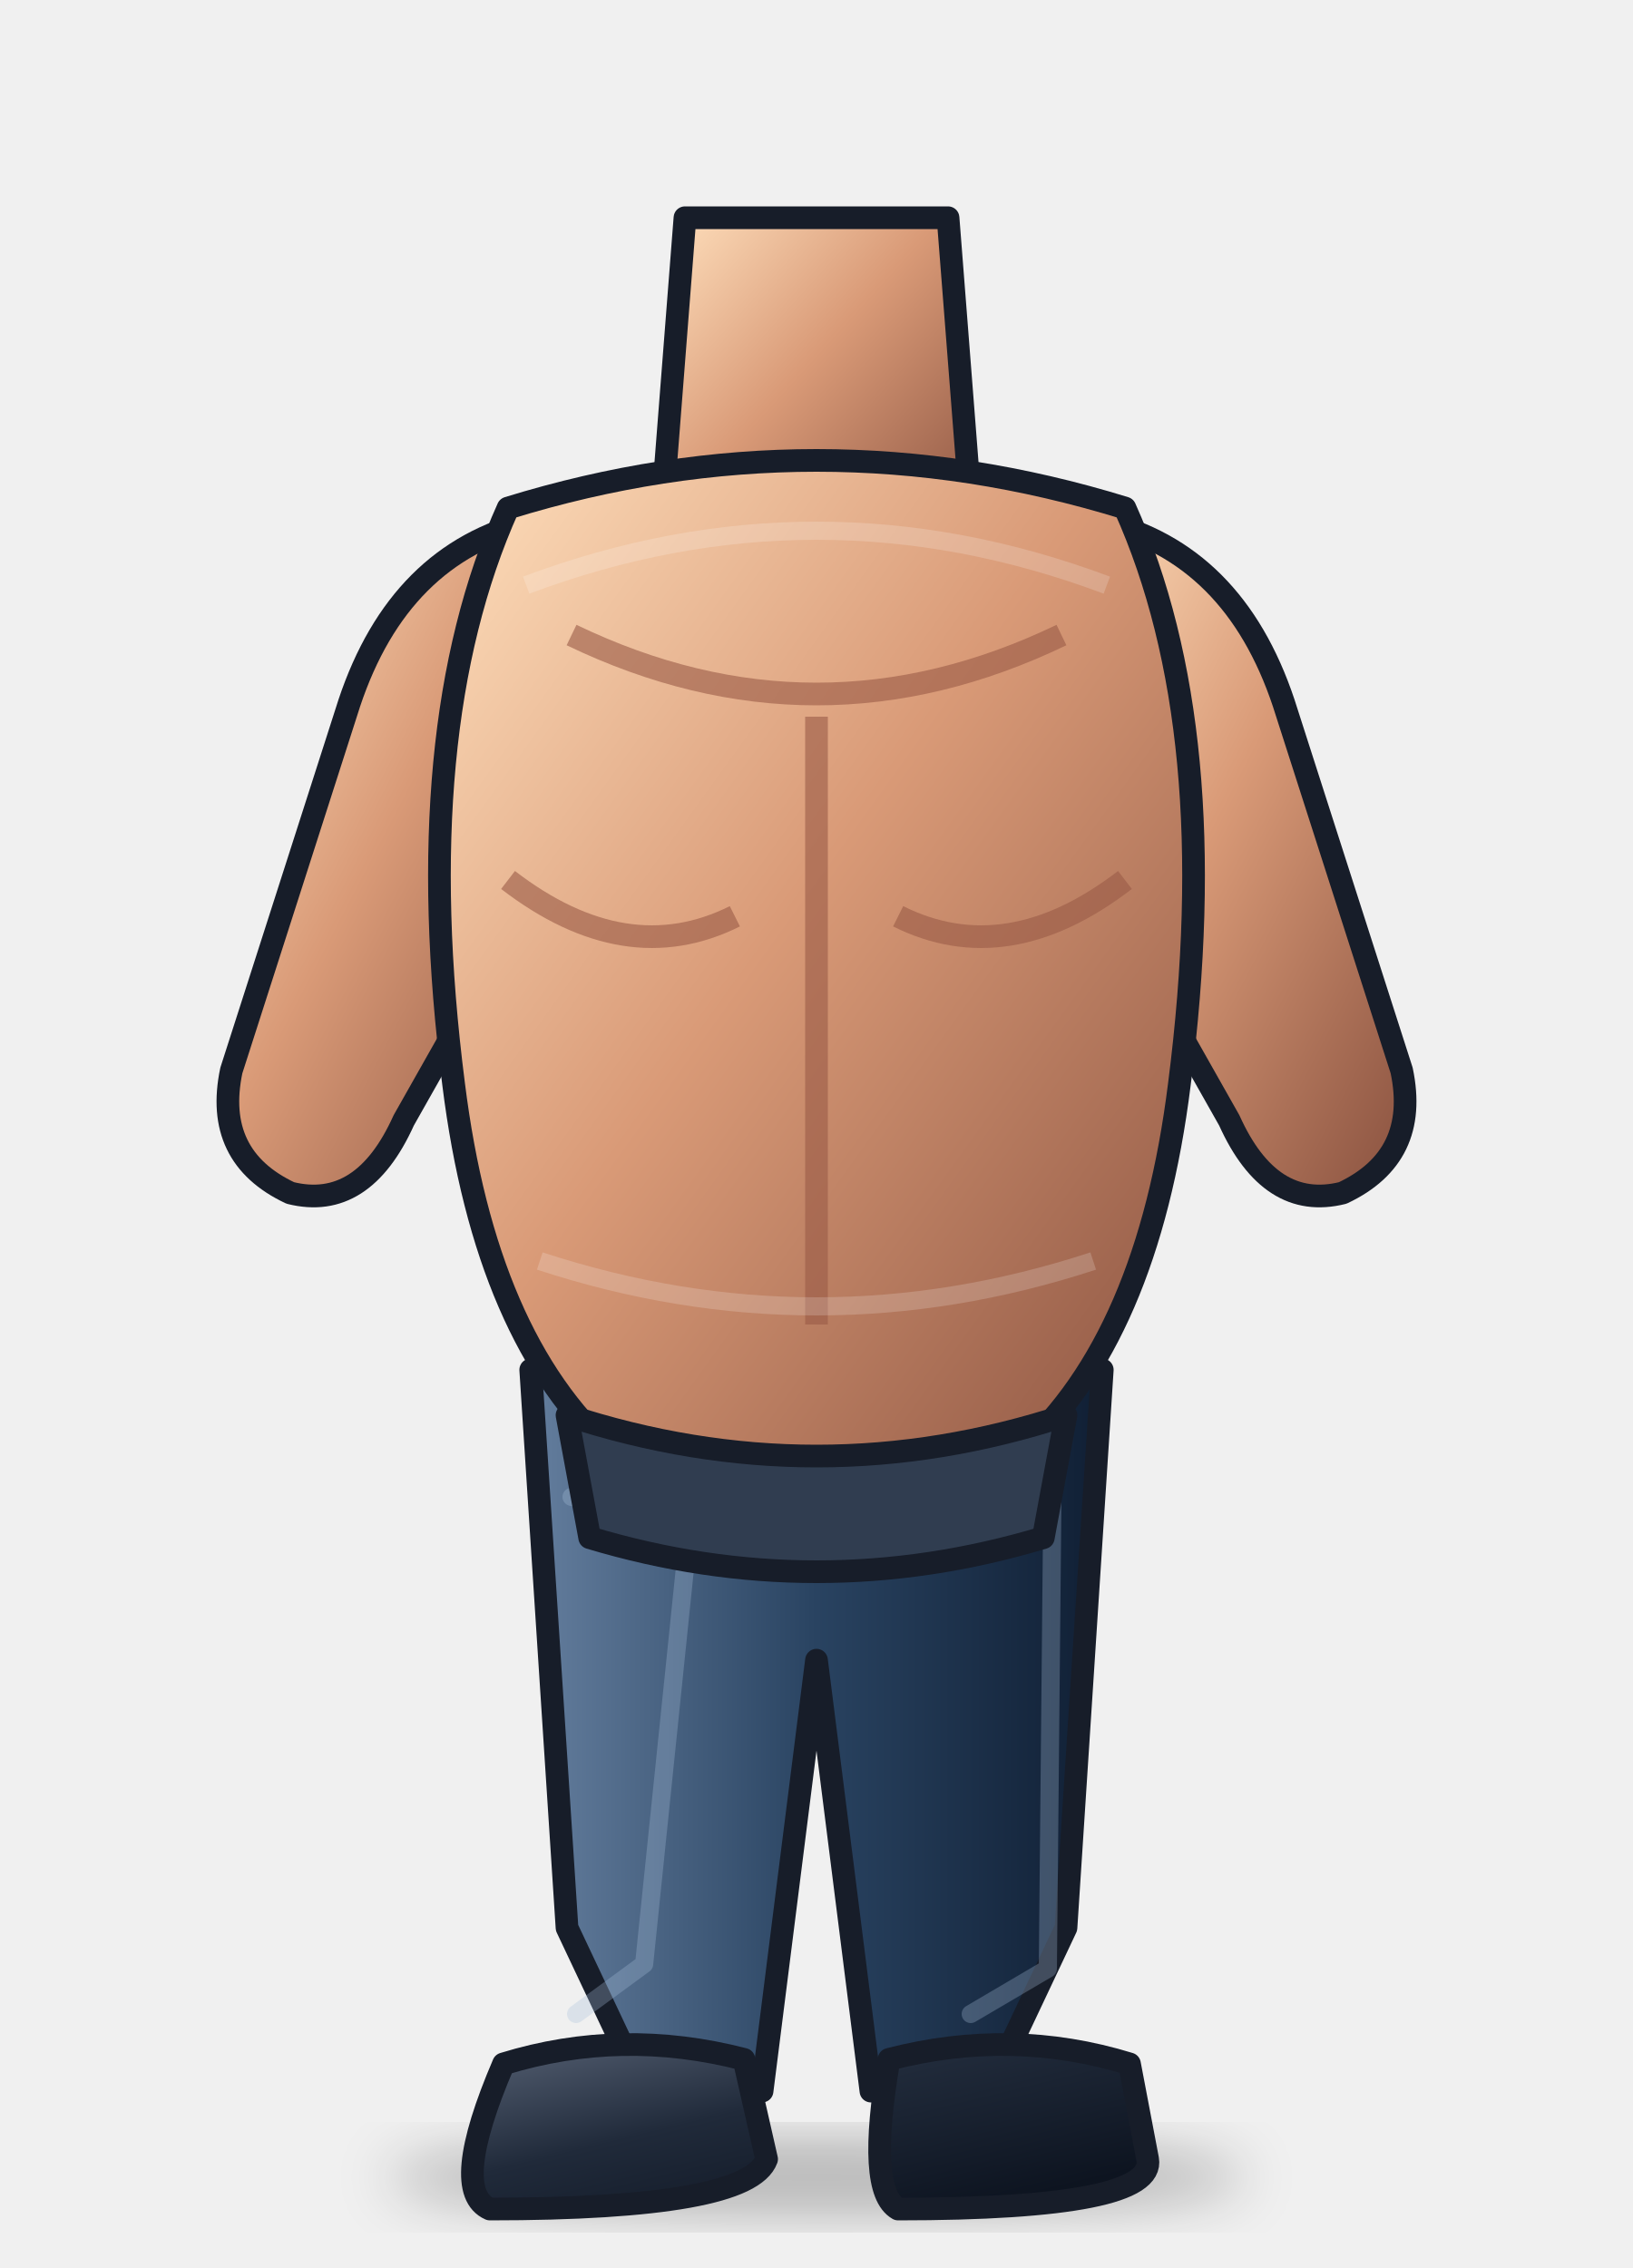
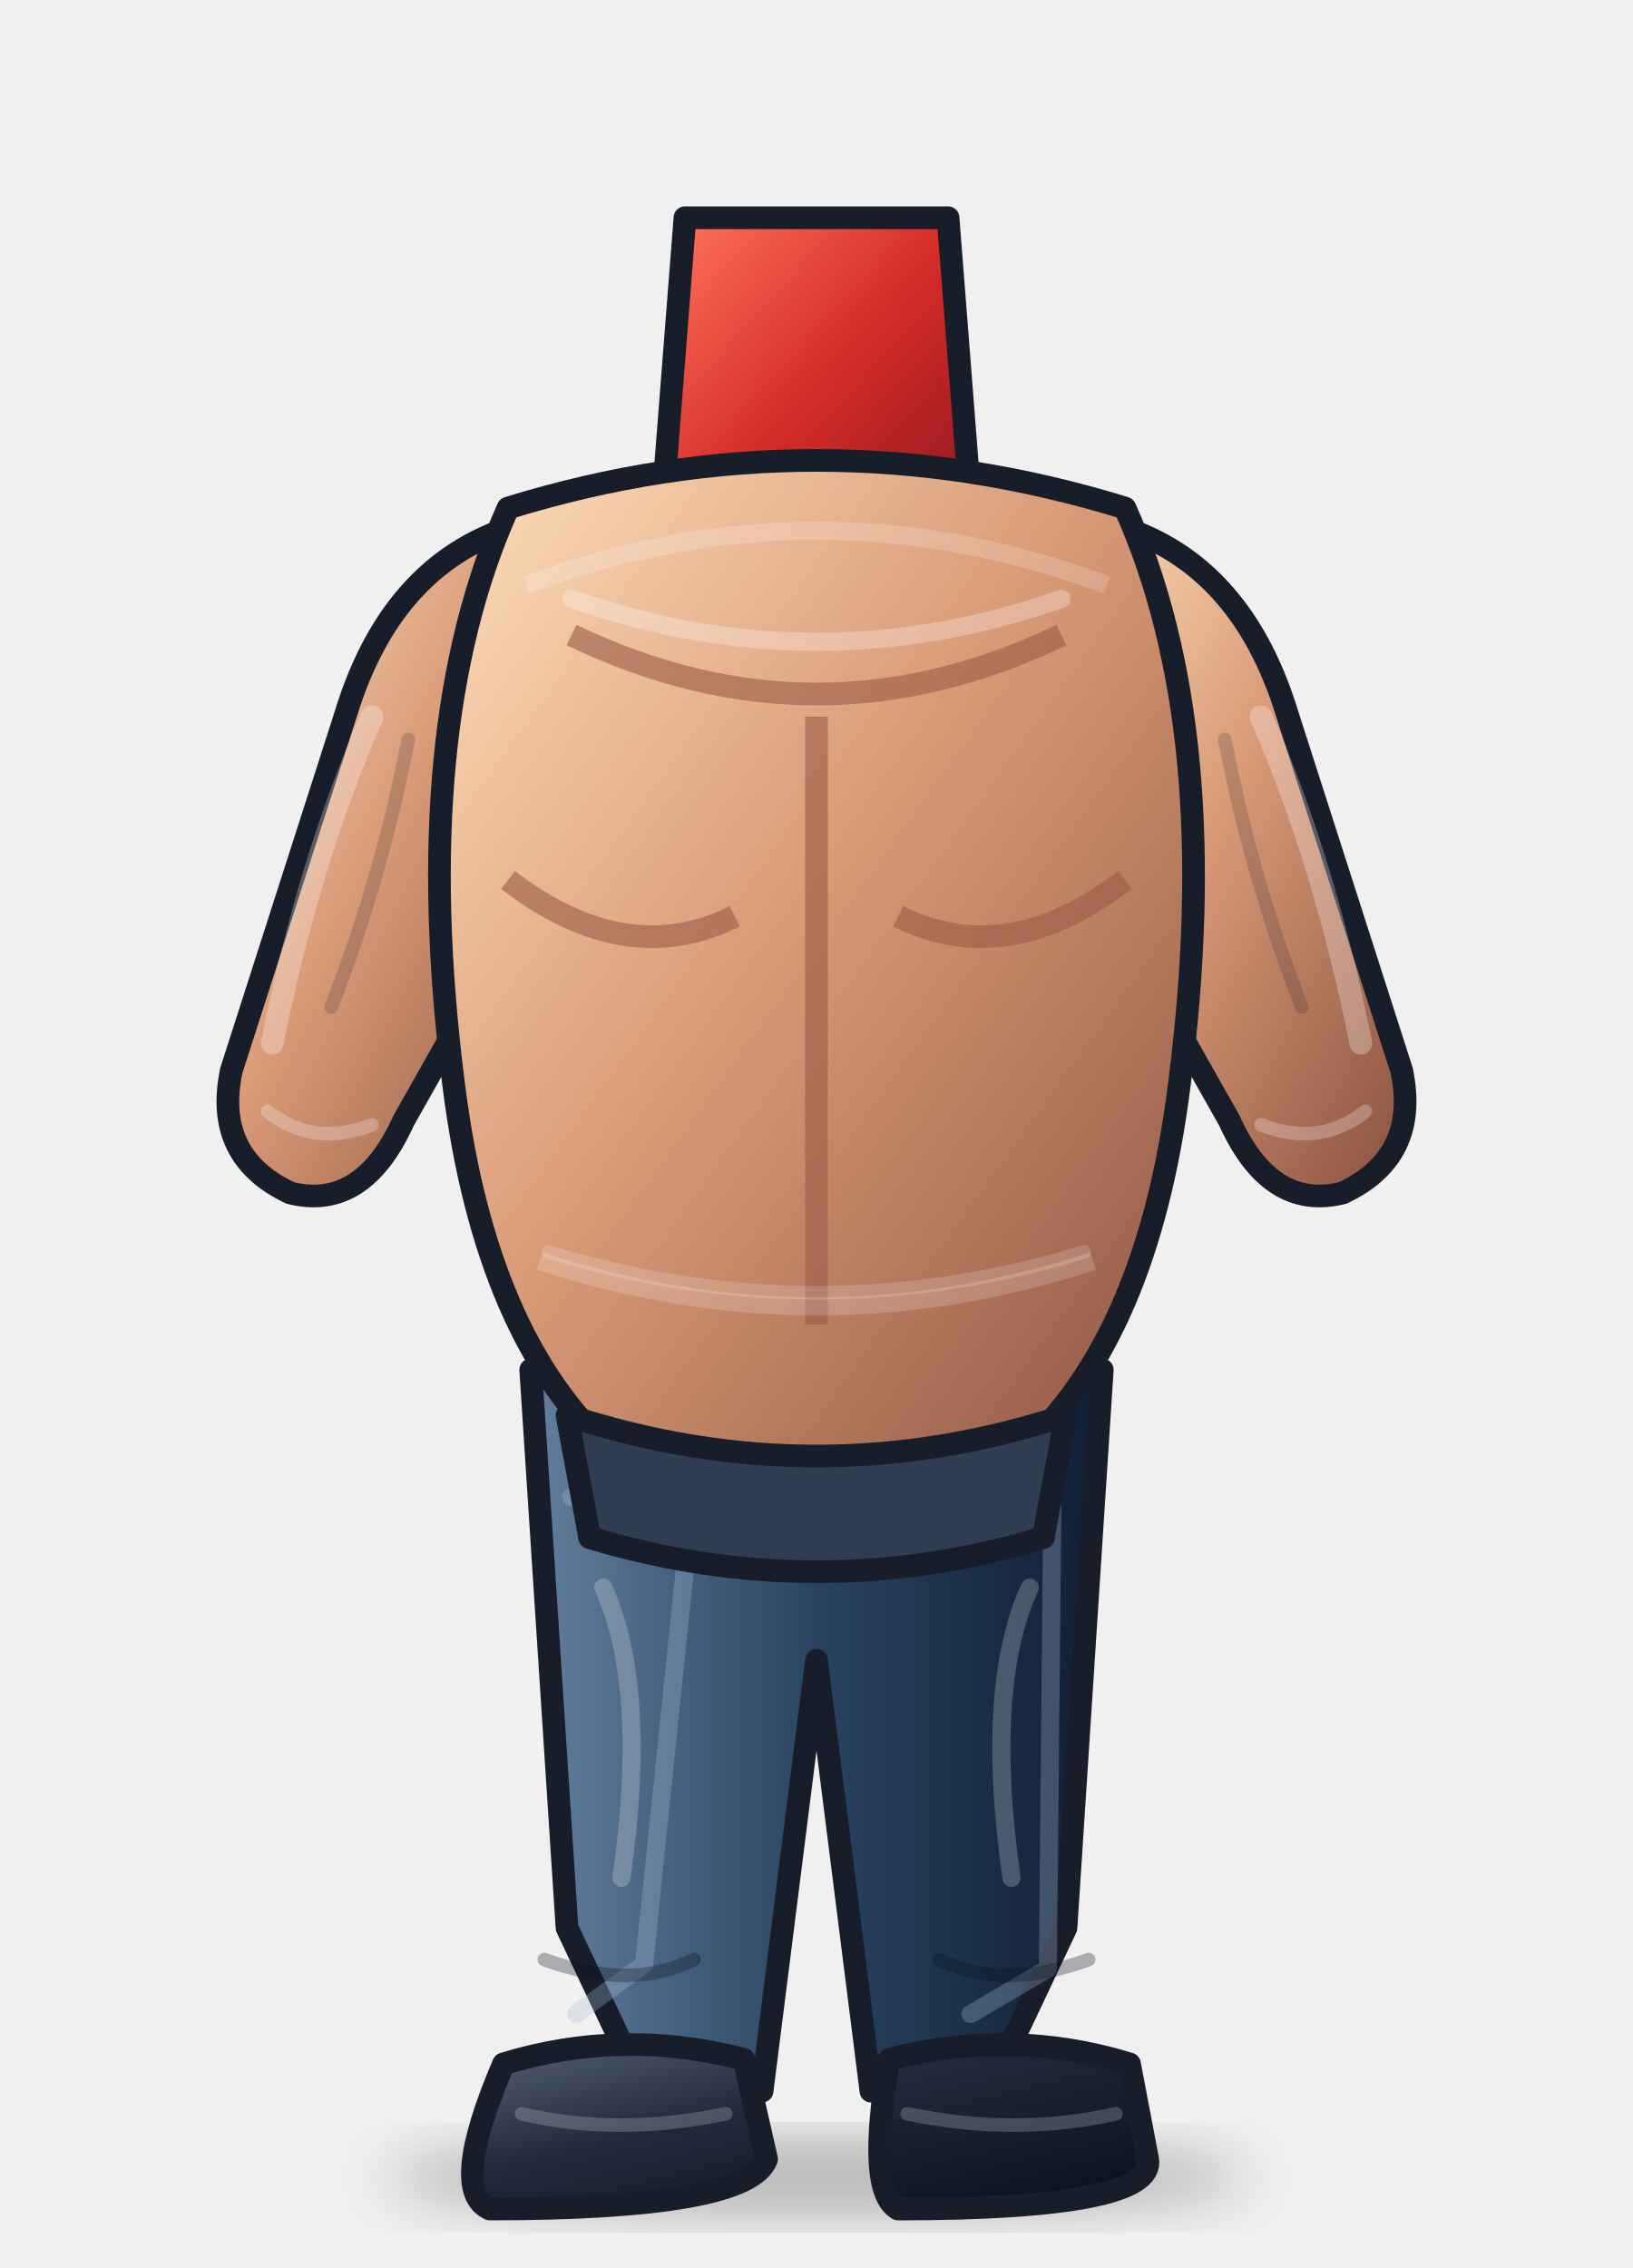
<svg xmlns="http://www.w3.org/2000/svg" viewBox="0 0 360 500" width="360" height="500">
  <defs>
    <linearGradient id="skin" x2="1" y2="1">
      <stop stop-color="#ffe0bd" />
      <stop offset=".45" stop-color="#d99a77" />
      <stop offset="1" stop-color="#89513f" />
    </linearGradient>
    <linearGradient id="dark" x2="1" y2="1">
      <stop stop-color="#566174" />
      <stop offset=".4" stop-color="#202a3a" />
      <stop offset="1" stop-color="#080e19" />
    </linearGradient>
    <linearGradient id="olive" x2="1" y2="1">
      <stop stop-color="#a6a16a" />
      <stop offset=".5" stop-color="#646b3c" />
      <stop offset="1" stop-color="#303a27" />
    </linearGradient>
    <linearGradient id="blue" x2="1">
      <stop stop-color="#647e9e" />
      <stop offset=".5" stop-color="#294361" />
      <stop offset="1" stop-color="#101f34" />
    </linearGradient>
    <linearGradient id="red" x2="1" y2="1">
      <stop stop-color="#ff7169" />
      <stop offset=".5" stop-color="#c52232" />
      <stop offset="1" stop-color="#67121e" />
    </linearGradient>
    <linearGradient id="steel" x2="1" y2="1">
      <stop stop-color="#fff" />
      <stop offset=".3" stop-color="#8d9eb3" />
      <stop offset=".6" stop-color="#e7edf5" />
      <stop offset="1" stop-color="#45566d" />
    </linearGradient>
    <linearGradient id="gold" x2="1" y2="1">
      <stop stop-color="#fff1a8" />
      <stop offset=".4" stop-color="#d6a33a" />
      <stop offset="1" stop-color="#79501a" />
    </linearGradient>
    <linearGradient id="white" x2="1">
      <stop stop-color="#fff" />
      <stop offset=".5" stop-color="#e1e7ed" />
      <stop offset="1" stop-color="#9eacba" />
    </linearGradient>
+     <linearGradient id="demonNeck" x2="1" y2="1">
+       <stop stop-color="#ff765d" />
+       <stop offset=".5" stop-color="#d52b28" />
+       <stop offset="1" stop-color="#861721" />
+     </linearGradient>
    <filter id="sh">
      <feGaussianBlur stdDeviation="6" />
    </filter>
  </defs>
  <ellipse cx="180" cy="480" rx="95" ry="10" fill="#000" opacity=".22" filter="url(#sh)" />
  <g stroke="#171d29" stroke-width="5" stroke-linejoin="round" stroke-linecap="round">
-     <path d="M151 48H209L214 112Q180 134 146 112Z" fill="url(#skin)" />
+     <path d="M151 48H209L214 112Q180 134 146 112Z" fill="url(#demonNeck)" />
    <path d="M117 115Q88 122 77 155L51 236Q47 255 64 263Q80 267 89 247L128 178Z" fill="url(#skin)" />
    <path d="M243 115Q272 122 283 155L309 236Q313 255 296 263Q280 267 271 247L232 178Z" fill="url(#skin)" />
    <path d="M117 302H243L235 425L218 461H192L180 366L168 461H142L125 425Z" fill="url(#blue)" />
    <path d="M111 455Q137 447 164 454L169 476Q165 487 108 487Q99 483 111 455Z M196 454Q223 447 249 455L253 476Q255 487 198 487Q191 483 196 454Z" fill="url(#dark)" />
    <path d="M126 330L152 336L142 433L127 444 M206 336L232 330L231 434L214 444" fill="none" stroke="#a9c0d8" stroke-opacity=".3" stroke-width="4" />
  </g>
  <g stroke="#171d29" stroke-width="5" stroke-linejoin="round">
    <path d="M112 112Q180 91 248 112Q270 161 260 239Q253 295 225 320Q180 340 135 320Q107 295 100 239Q90 161 112 112Z" fill="url(#skin)" />
    <path d="M126 140Q180 166 234 140M112 194Q138 214 162 202M248 194Q222 214 198 202M180 158V292" fill="none" stroke="#995a46" opacity=".6" stroke-width="5" />
    <path d="M125 312Q180 330 235 312L230 339Q180 354 130 339Z" fill="#303d50" />
  </g>
  <g fill="none" stroke="#fff" stroke-opacity=".18" stroke-width="4">
    <path d="M116 129Q180 105 244 129" />
    <path d="M119 278Q180 298 241 278" />
  </g>
+   <g fill="none" stroke-linecap="round" stroke-linejoin="round" pointer-events="none">
+     <path d="M82 158Q68 190 60 230M278 158Q292 190 300 230" stroke="#fff" stroke-opacity=".28" stroke-width="5" />
+     <path d="M90 163Q84 194 73 222M270 163Q276 194 287 222" stroke="#171d29" stroke-opacity=".18" stroke-width="3" />
+     <path d="M126 132Q180 151 234 132" stroke="#fff" stroke-opacity=".28" stroke-width="4" />
+     <path d="M121 276Q180 294 239 276" stroke="#fff" stroke-opacity=".17" stroke-width="3" />
+     <path d="M133 350Q143 372 137 414M227 350Q217 372 223 414" stroke="#fff" stroke-opacity=".22" stroke-width="4" />
+     <path d="M120 432Q139 439 153 432M207 432Q221 439 240 432" stroke="#080e19" stroke-opacity=".3" stroke-width="3" />
+     <path d="M115 466Q136 471 160 466M200 466Q224 471 246 466" stroke="#fff" stroke-opacity=".2" stroke-width="3" />
+     <path d="M59 245Q69 253 82 248M301 245Q291 253 278 248" stroke="#fff" stroke-opacity=".25" stroke-width="3" />
+   </g>
</svg>
